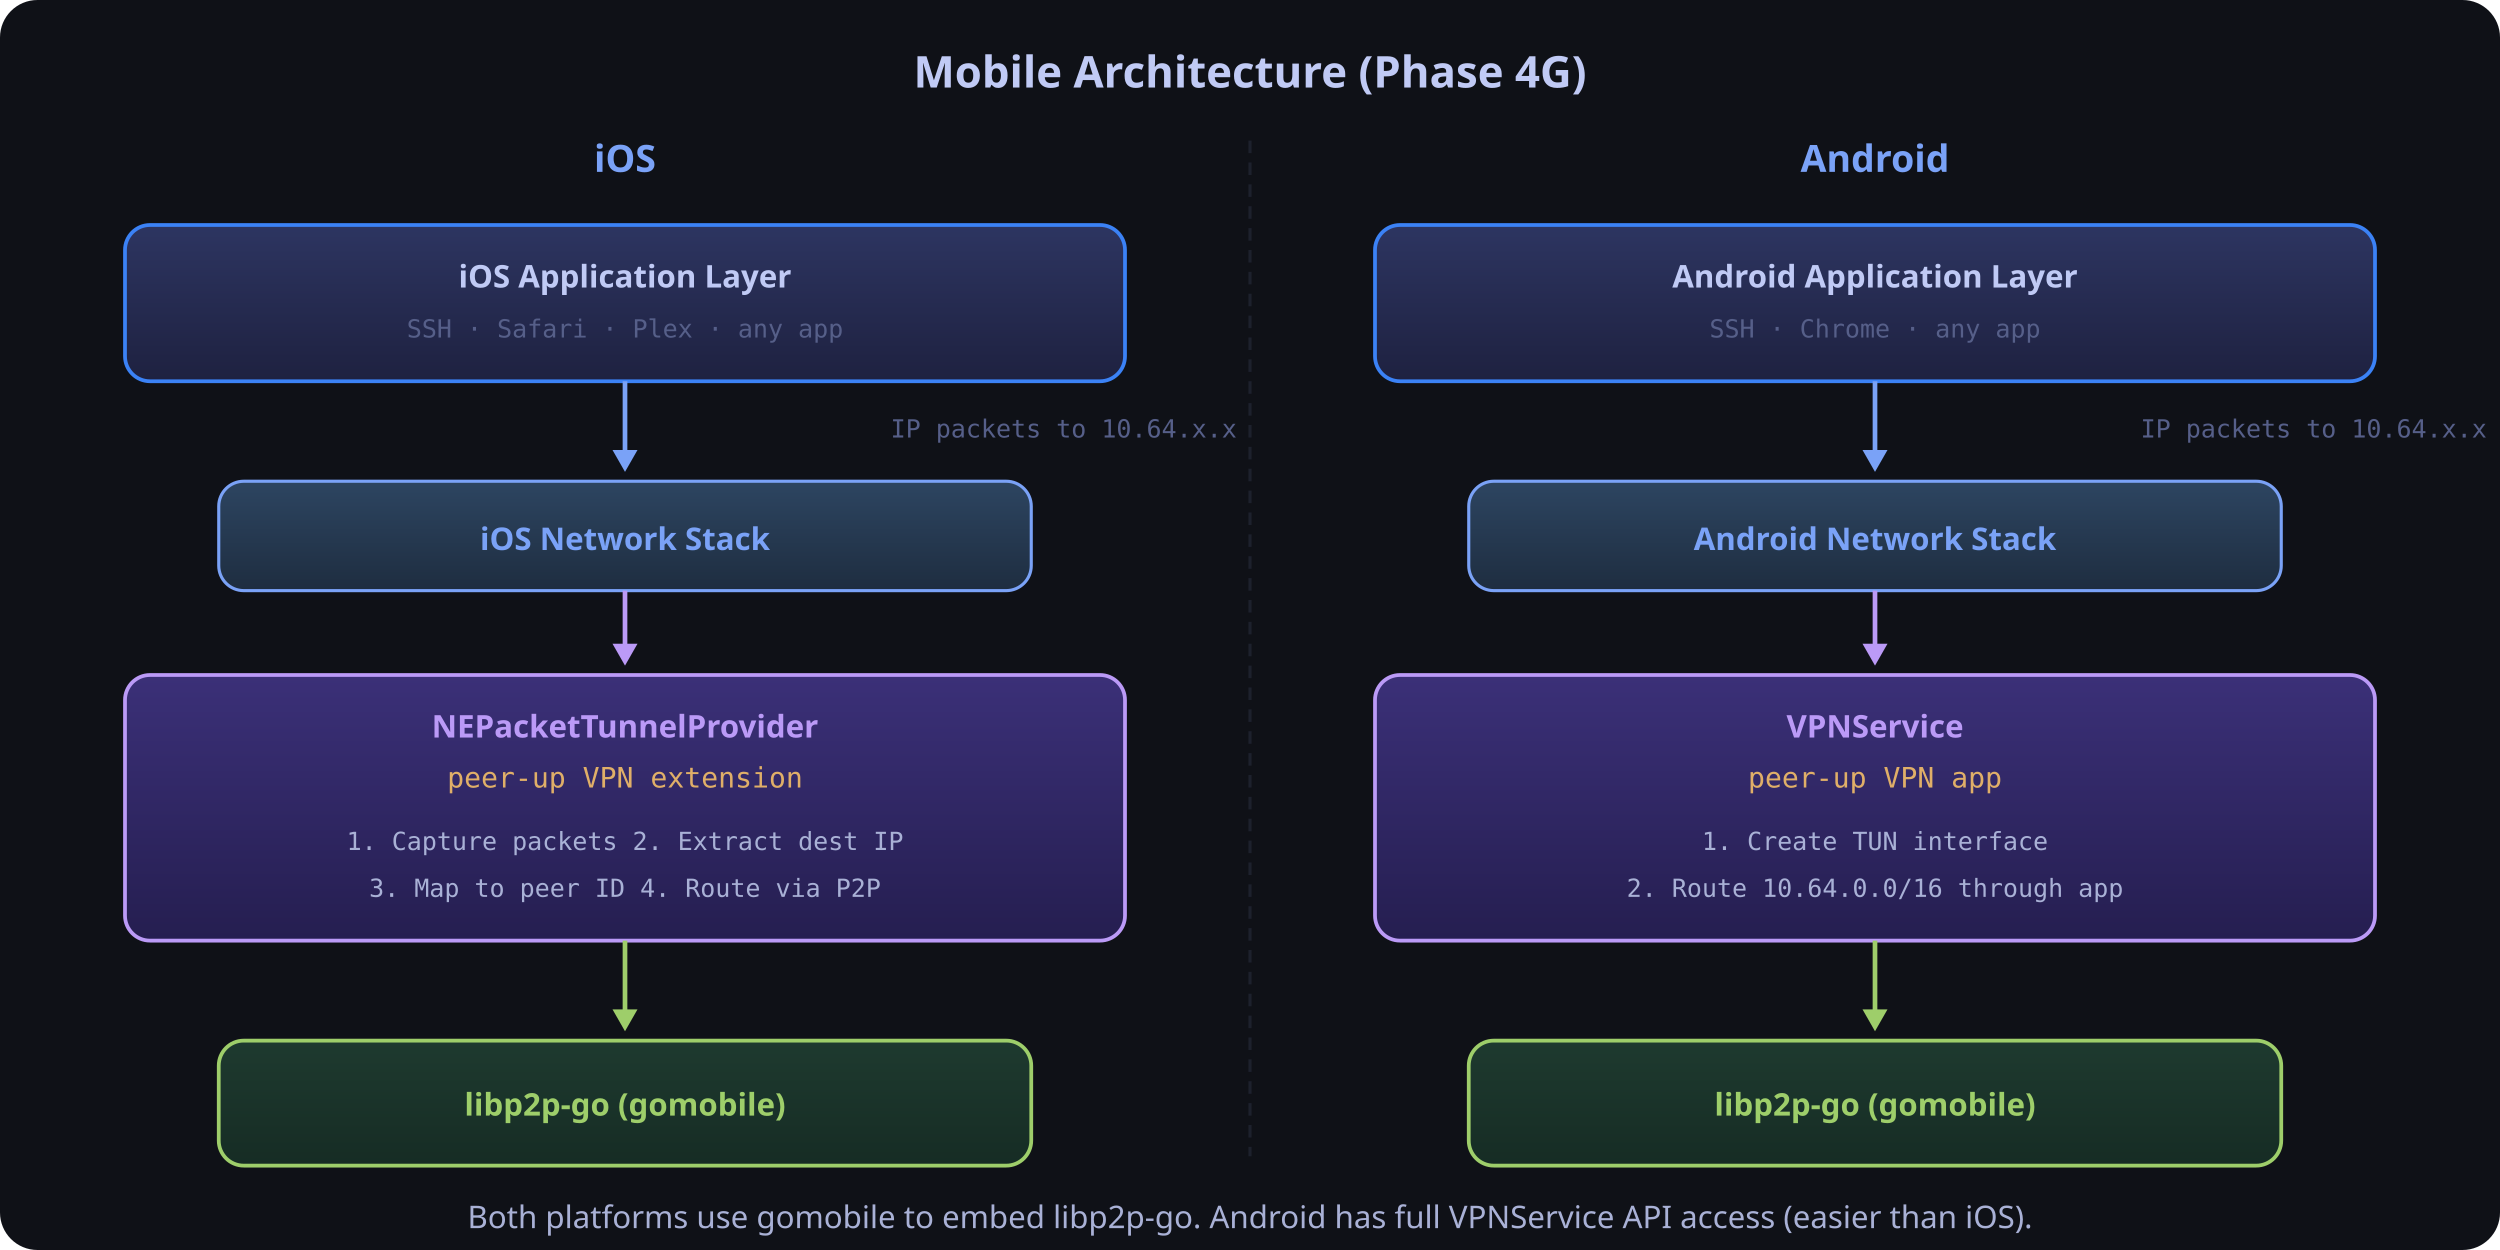
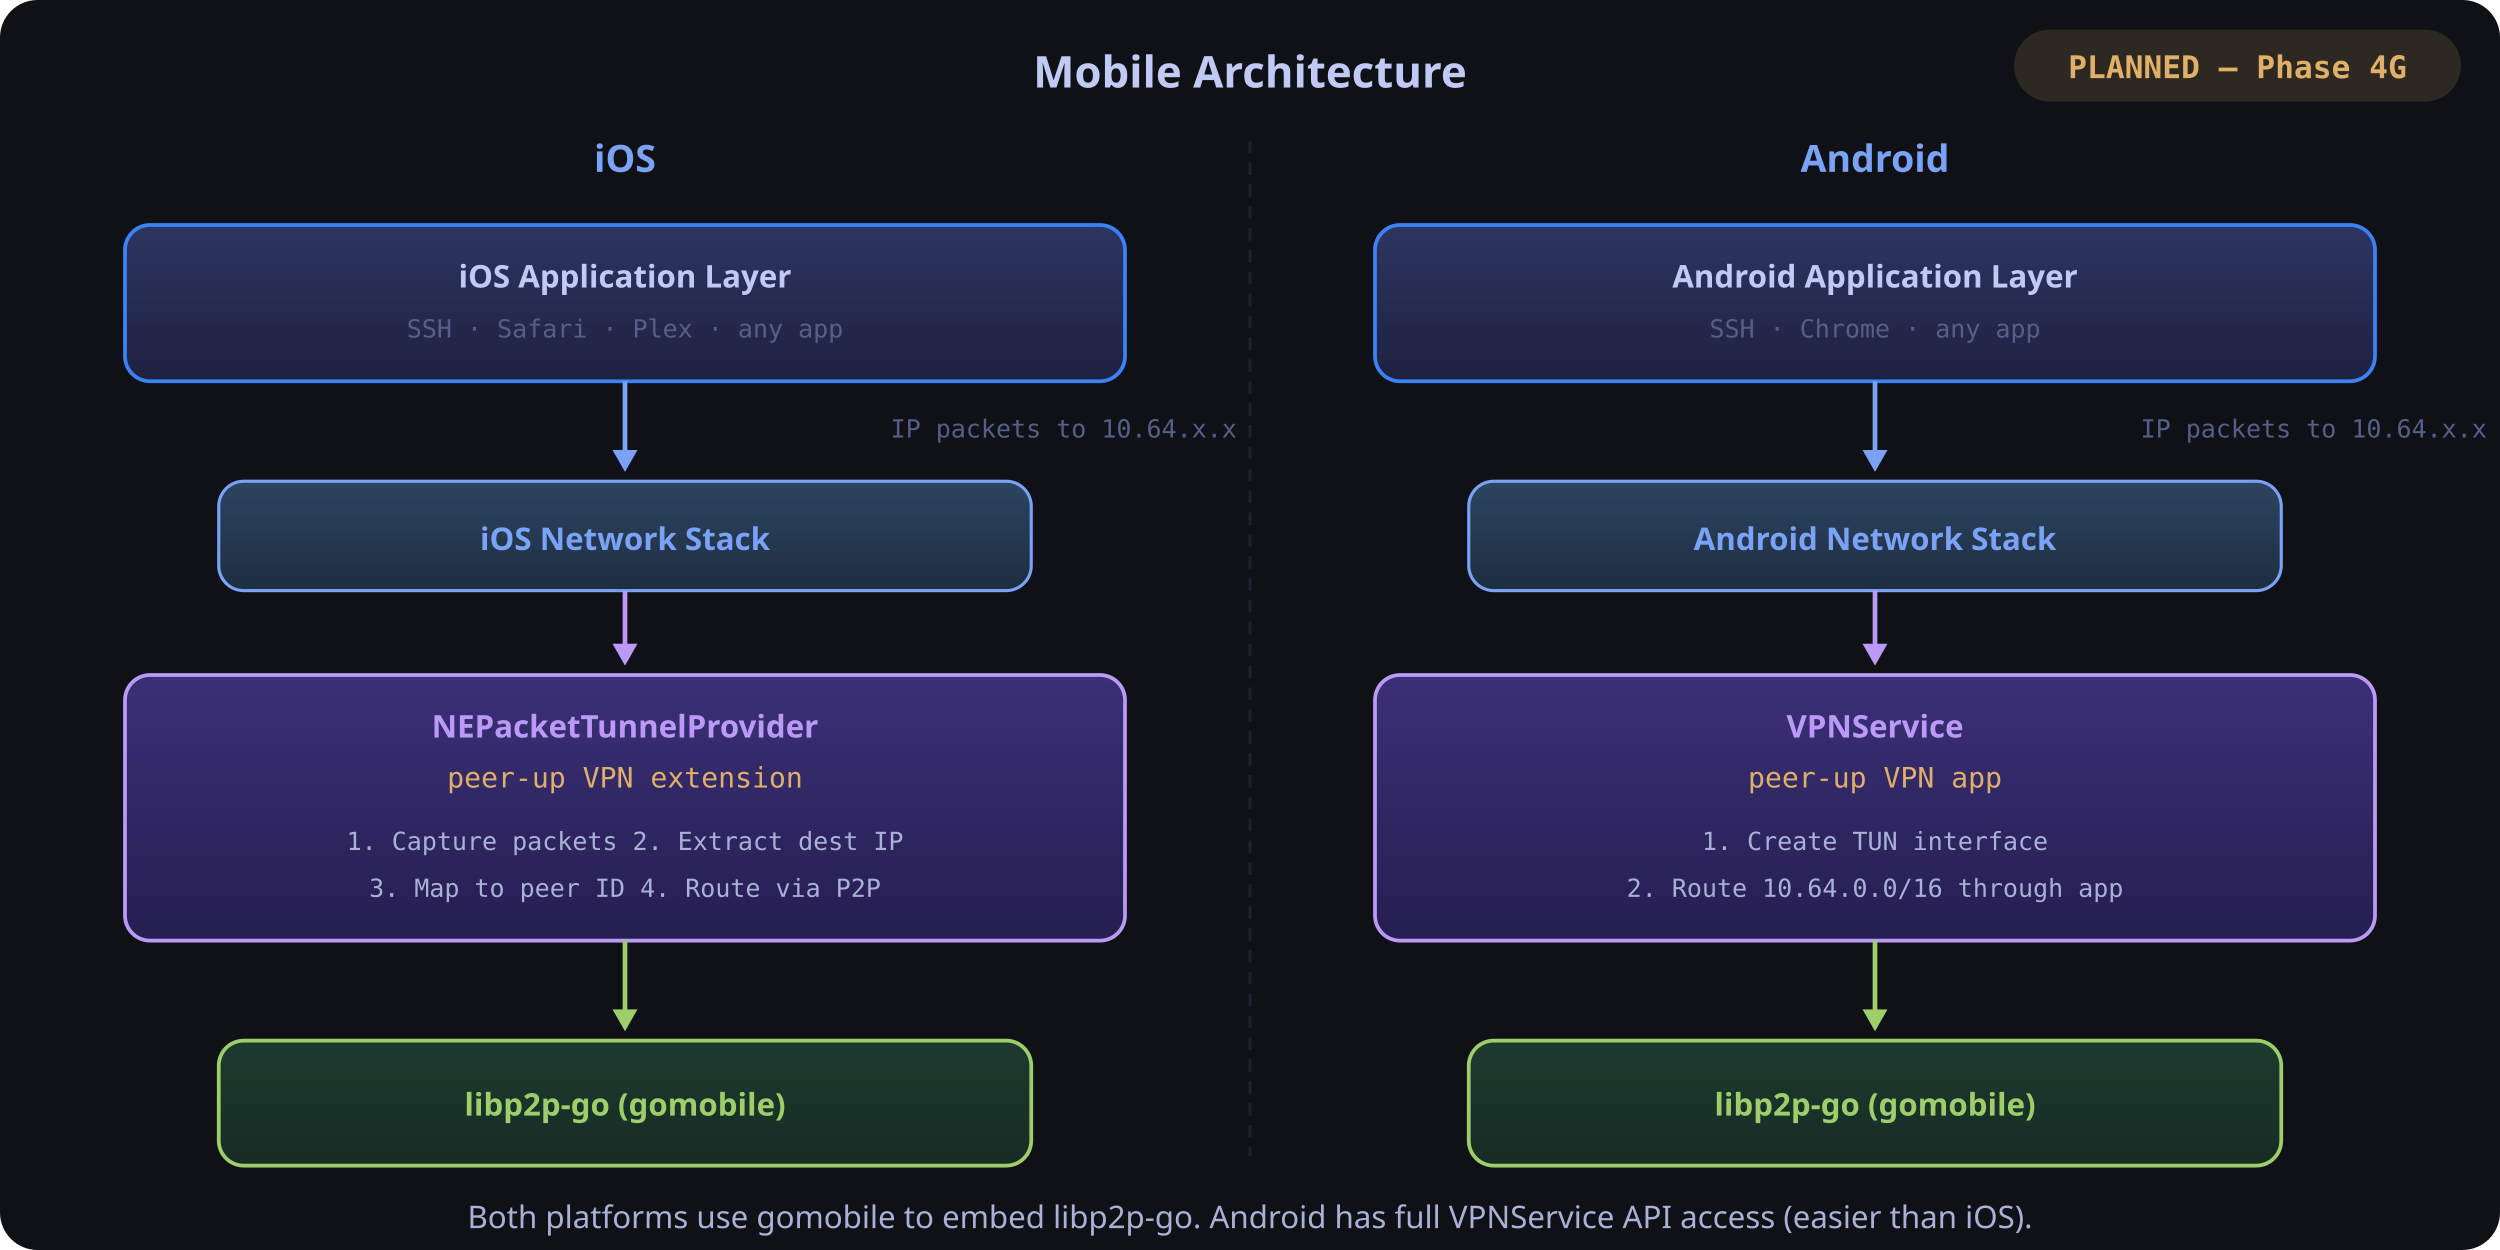
<svg xmlns="http://www.w3.org/2000/svg" viewBox="0 0 800 400" width="800" height="400">
  <defs>
    <linearGradient id="appFill" x1="0%" y1="0%" x2="0%" y2="100%">
      <stop offset="0%" style="stop-color:#2d3561;stop-opacity:1" />
      <stop offset="100%" style="stop-color:#1e2140;stop-opacity:1" />
    </linearGradient>
    <linearGradient id="osFill" x1="0%" y1="0%" x2="0%" y2="100%">
      <stop offset="0%" style="stop-color:#2d4561;stop-opacity:1" />
      <stop offset="100%" style="stop-color:#1e2d40;stop-opacity:1" />
    </linearGradient>
    <linearGradient id="vpnFill" x1="0%" y1="0%" x2="0%" y2="100%">
      <stop offset="0%" style="stop-color:#3b3078;stop-opacity:1" />
      <stop offset="100%" style="stop-color:#251e50;stop-opacity:1" />
    </linearGradient>
    <linearGradient id="libp2pFill" x1="0%" y1="0%" x2="0%" y2="100%">
      <stop offset="0%" style="stop-color:#1e3a2f;stop-opacity:1" />
      <stop offset="100%" style="stop-color:#162c24;stop-opacity:1" />
    </linearGradient>
    <filter id="glow">
      <feGaussianBlur stdDeviation="2" result="coloredBlur" />
      <feMerge>
        <feMergeNode in="coloredBlur" />
        <feMergeNode in="SourceGraphic" />
      </feMerge>
    </filter>
  </defs>
  <rect width="800" height="400" rx="12" fill="#0f1117" />
-   <text x="400" y="28" font-family="system-ui, sans-serif" font-size="14" fill="#c0caf5" text-anchor="middle" font-weight="600">Mobile Architecture (Phase 4G)</text>
+   <text x="400" y="28" font-family="system-ui, sans-serif" font-size="14" fill="#c0caf5" text-anchor="middle" font-weight="600">Mobile Architecture</text>
+   <rect x="645" y="10" width="142" height="22" rx="11" fill="#e0af68" opacity="0.15" stroke="#e0af68" stroke-width="1" />
+   <text x="716" y="25" font-family="SF Mono, monospace" font-size="10" fill="#e0af68" text-anchor="middle" font-weight="600">PLANNED — Phase 4G</text>
  <line x1="400" y1="45" x2="400" y2="370" stroke="#565f89" stroke-width="1" stroke-dasharray="4,3" opacity="0.2" />
  <text x="200" y="55" font-family="system-ui, sans-serif" font-size="12" fill="#7aa2f7" text-anchor="middle" font-weight="600">iOS</text>
  <rect x="40" y="72" width="320" height="50" rx="8" fill="url(#appFill)" stroke="#3b82f6" stroke-width="1.2" />
  <text x="200" y="92" font-family="system-ui, sans-serif" font-size="10" fill="#c0caf5" text-anchor="middle" font-weight="600">iOS Application Layer</text>
  <text x="200" y="108" font-family="SF Mono, monospace" font-size="8" fill="#565f89" text-anchor="middle">SSH · Safari · Plex · any app</text>
  <line x1="200" y1="122" x2="200" y2="147" stroke="#7aa2f7" stroke-width="1.5" />
  <polygon points="196,144 204,144 200,151" fill="#7aa2f7" />
  <text x="285" y="140" font-family="SF Mono, monospace" font-size="8" fill="#565f89">IP packets to 10.64.x.x</text>
  <rect x="70" y="154" width="260" height="35" rx="8" fill="url(#osFill)" stroke="#7aa2f7" stroke-width="1" />
  <text x="200" y="176" font-family="system-ui, sans-serif" font-size="10" fill="#7aa2f7" text-anchor="middle" font-weight="600">iOS Network Stack</text>
  <line x1="200" y1="189" x2="200" y2="209" stroke="#bb9af7" stroke-width="1.5" />
  <polygon points="196,206 204,206 200,213" fill="#bb9af7" />
  <rect x="40" y="216" width="320" height="85" rx="8" fill="url(#vpnFill)" stroke="#bb9af7" stroke-width="1.2" />
  <text x="200" y="236" font-family="system-ui, sans-serif" font-size="10" fill="#bb9af7" text-anchor="middle" font-weight="600">NEPacketTunnelProvider</text>
  <text x="200" y="252" font-family="SF Mono, monospace" font-size="9" fill="#e0af68" text-anchor="middle">peer-up VPN extension</text>
  <text x="200" y="272" font-family="SF Mono, monospace" font-size="8" fill="#a9b1d6" text-anchor="middle">1. Capture packets  2. Extract dest IP</text>
  <text x="200" y="287" font-family="SF Mono, monospace" font-size="8" fill="#a9b1d6" text-anchor="middle">3. Map to peer ID   4. Route via P2P</text>
  <line x1="200" y1="301" x2="200" y2="326" stroke="#9ece6a" stroke-width="1.5" />
  <polygon points="196,323 204,323 200,330" fill="#9ece6a" />
  <rect x="70" y="333" width="260" height="40" rx="8" fill="url(#libp2pFill)" stroke="#9ece6a" stroke-width="1.2" />
  <text x="200" y="357" font-family="system-ui, sans-serif" font-size="10" fill="#9ece6a" text-anchor="middle" font-weight="600">libp2p-go (gomobile)</text>
  <text x="600" y="55" font-family="system-ui, sans-serif" font-size="12" fill="#7aa2f7" text-anchor="middle" font-weight="600">Android</text>
  <rect x="440" y="72" width="320" height="50" rx="8" fill="url(#appFill)" stroke="#3b82f6" stroke-width="1.2" />
  <text x="600" y="92" font-family="system-ui, sans-serif" font-size="10" fill="#c0caf5" text-anchor="middle" font-weight="600">Android Application Layer</text>
  <text x="600" y="108" font-family="SF Mono, monospace" font-size="8" fill="#565f89" text-anchor="middle">SSH · Chrome · any app</text>
  <line x1="600" y1="122" x2="600" y2="147" stroke="#7aa2f7" stroke-width="1.5" />
  <polygon points="596,144 604,144 600,151" fill="#7aa2f7" />
  <text x="685" y="140" font-family="SF Mono, monospace" font-size="8" fill="#565f89">IP packets to 10.64.x.x</text>
  <rect x="470" y="154" width="260" height="35" rx="8" fill="url(#osFill)" stroke="#7aa2f7" stroke-width="1" />
  <text x="600" y="176" font-family="system-ui, sans-serif" font-size="10" fill="#7aa2f7" text-anchor="middle" font-weight="600">Android Network Stack</text>
  <line x1="600" y1="189" x2="600" y2="209" stroke="#bb9af7" stroke-width="1.5" />
  <polygon points="596,206 604,206 600,213" fill="#bb9af7" />
  <rect x="440" y="216" width="320" height="85" rx="8" fill="url(#vpnFill)" stroke="#bb9af7" stroke-width="1.2" />
  <text x="600" y="236" font-family="system-ui, sans-serif" font-size="10" fill="#bb9af7" text-anchor="middle" font-weight="600">VPNService</text>
  <text x="600" y="252" font-family="SF Mono, monospace" font-size="9" fill="#e0af68" text-anchor="middle">peer-up VPN app</text>
  <text x="600" y="272" font-family="SF Mono, monospace" font-size="8" fill="#a9b1d6" text-anchor="middle">1. Create TUN interface</text>
  <text x="600" y="287" font-family="SF Mono, monospace" font-size="8" fill="#a9b1d6" text-anchor="middle">2. Route 10.64.0.0/16 through app</text>
  <line x1="600" y1="301" x2="600" y2="326" stroke="#9ece6a" stroke-width="1.5" />
  <polygon points="596,323 604,323 600,330" fill="#9ece6a" />
  <rect x="470" y="333" width="260" height="40" rx="8" fill="url(#libp2pFill)" stroke="#9ece6a" stroke-width="1.2" />
  <text x="600" y="357" font-family="system-ui, sans-serif" font-size="10" fill="#9ece6a" text-anchor="middle" font-weight="600">libp2p-go (gomobile)</text>
  <text x="400" y="393" font-family="system-ui, sans-serif" font-size="10" fill="#a9b1d6" text-anchor="middle">Both platforms use gomobile to embed libp2p-go. Android has full VPNService API access (easier than iOS).</text>
</svg>
